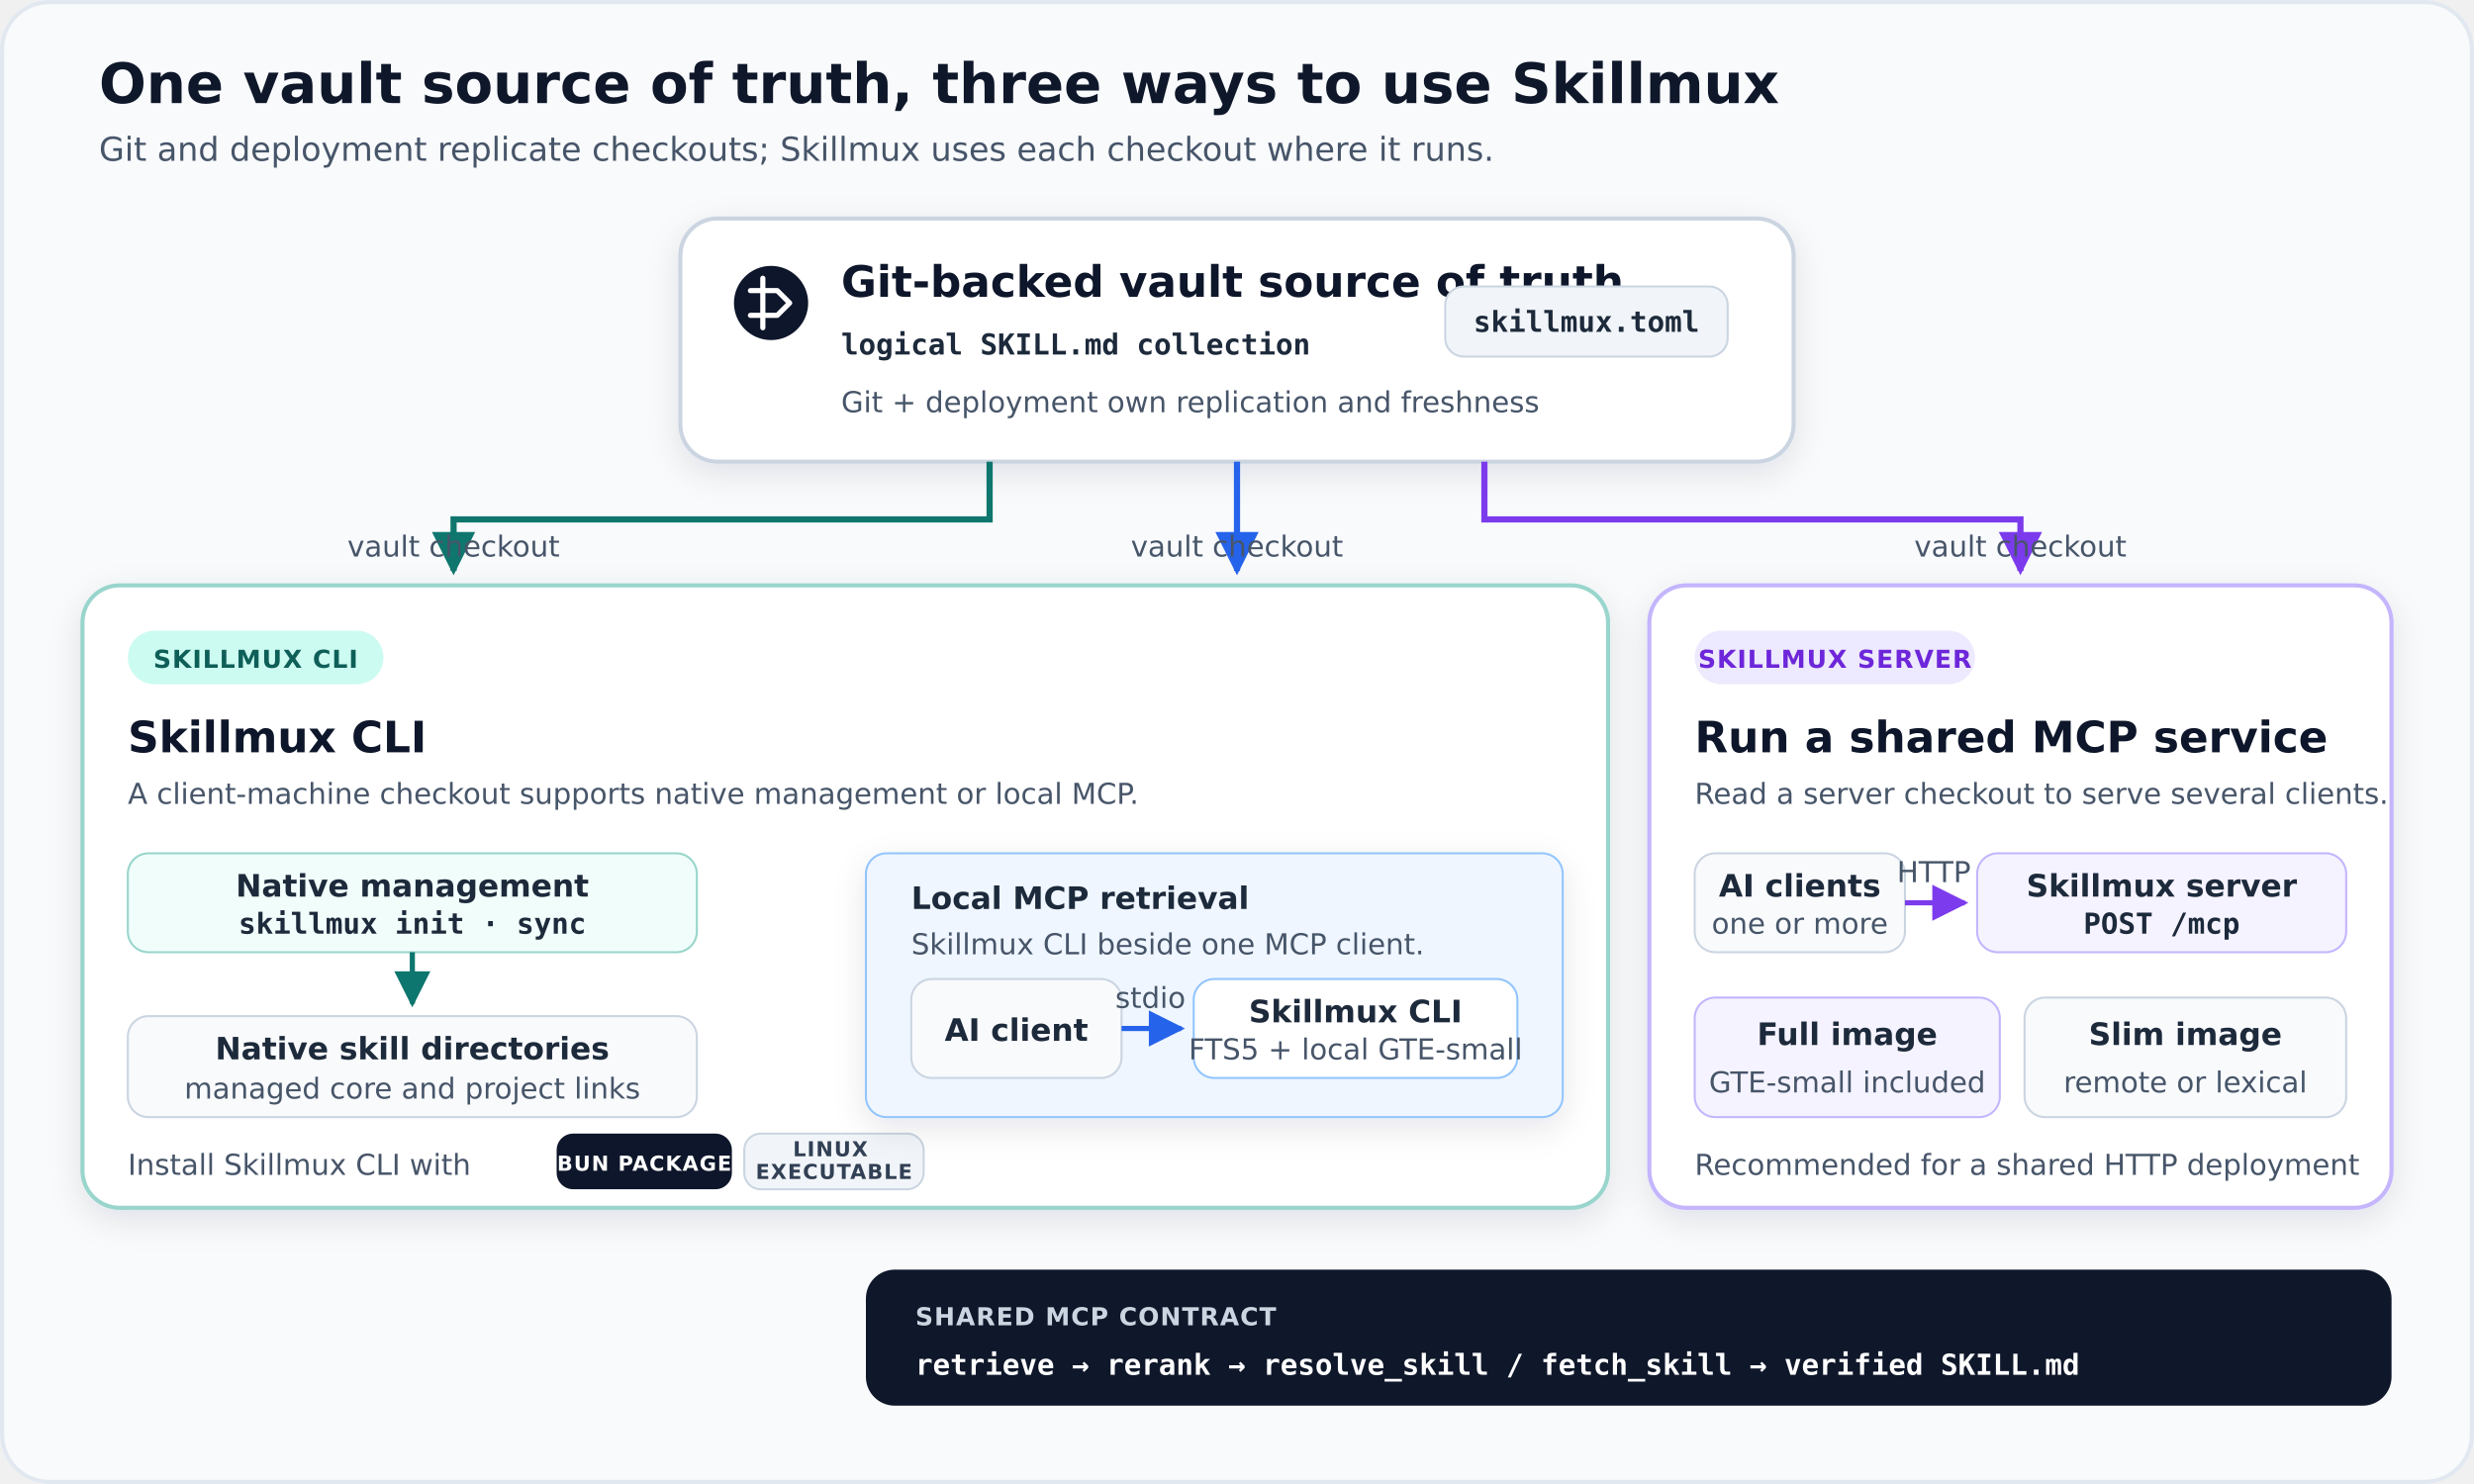
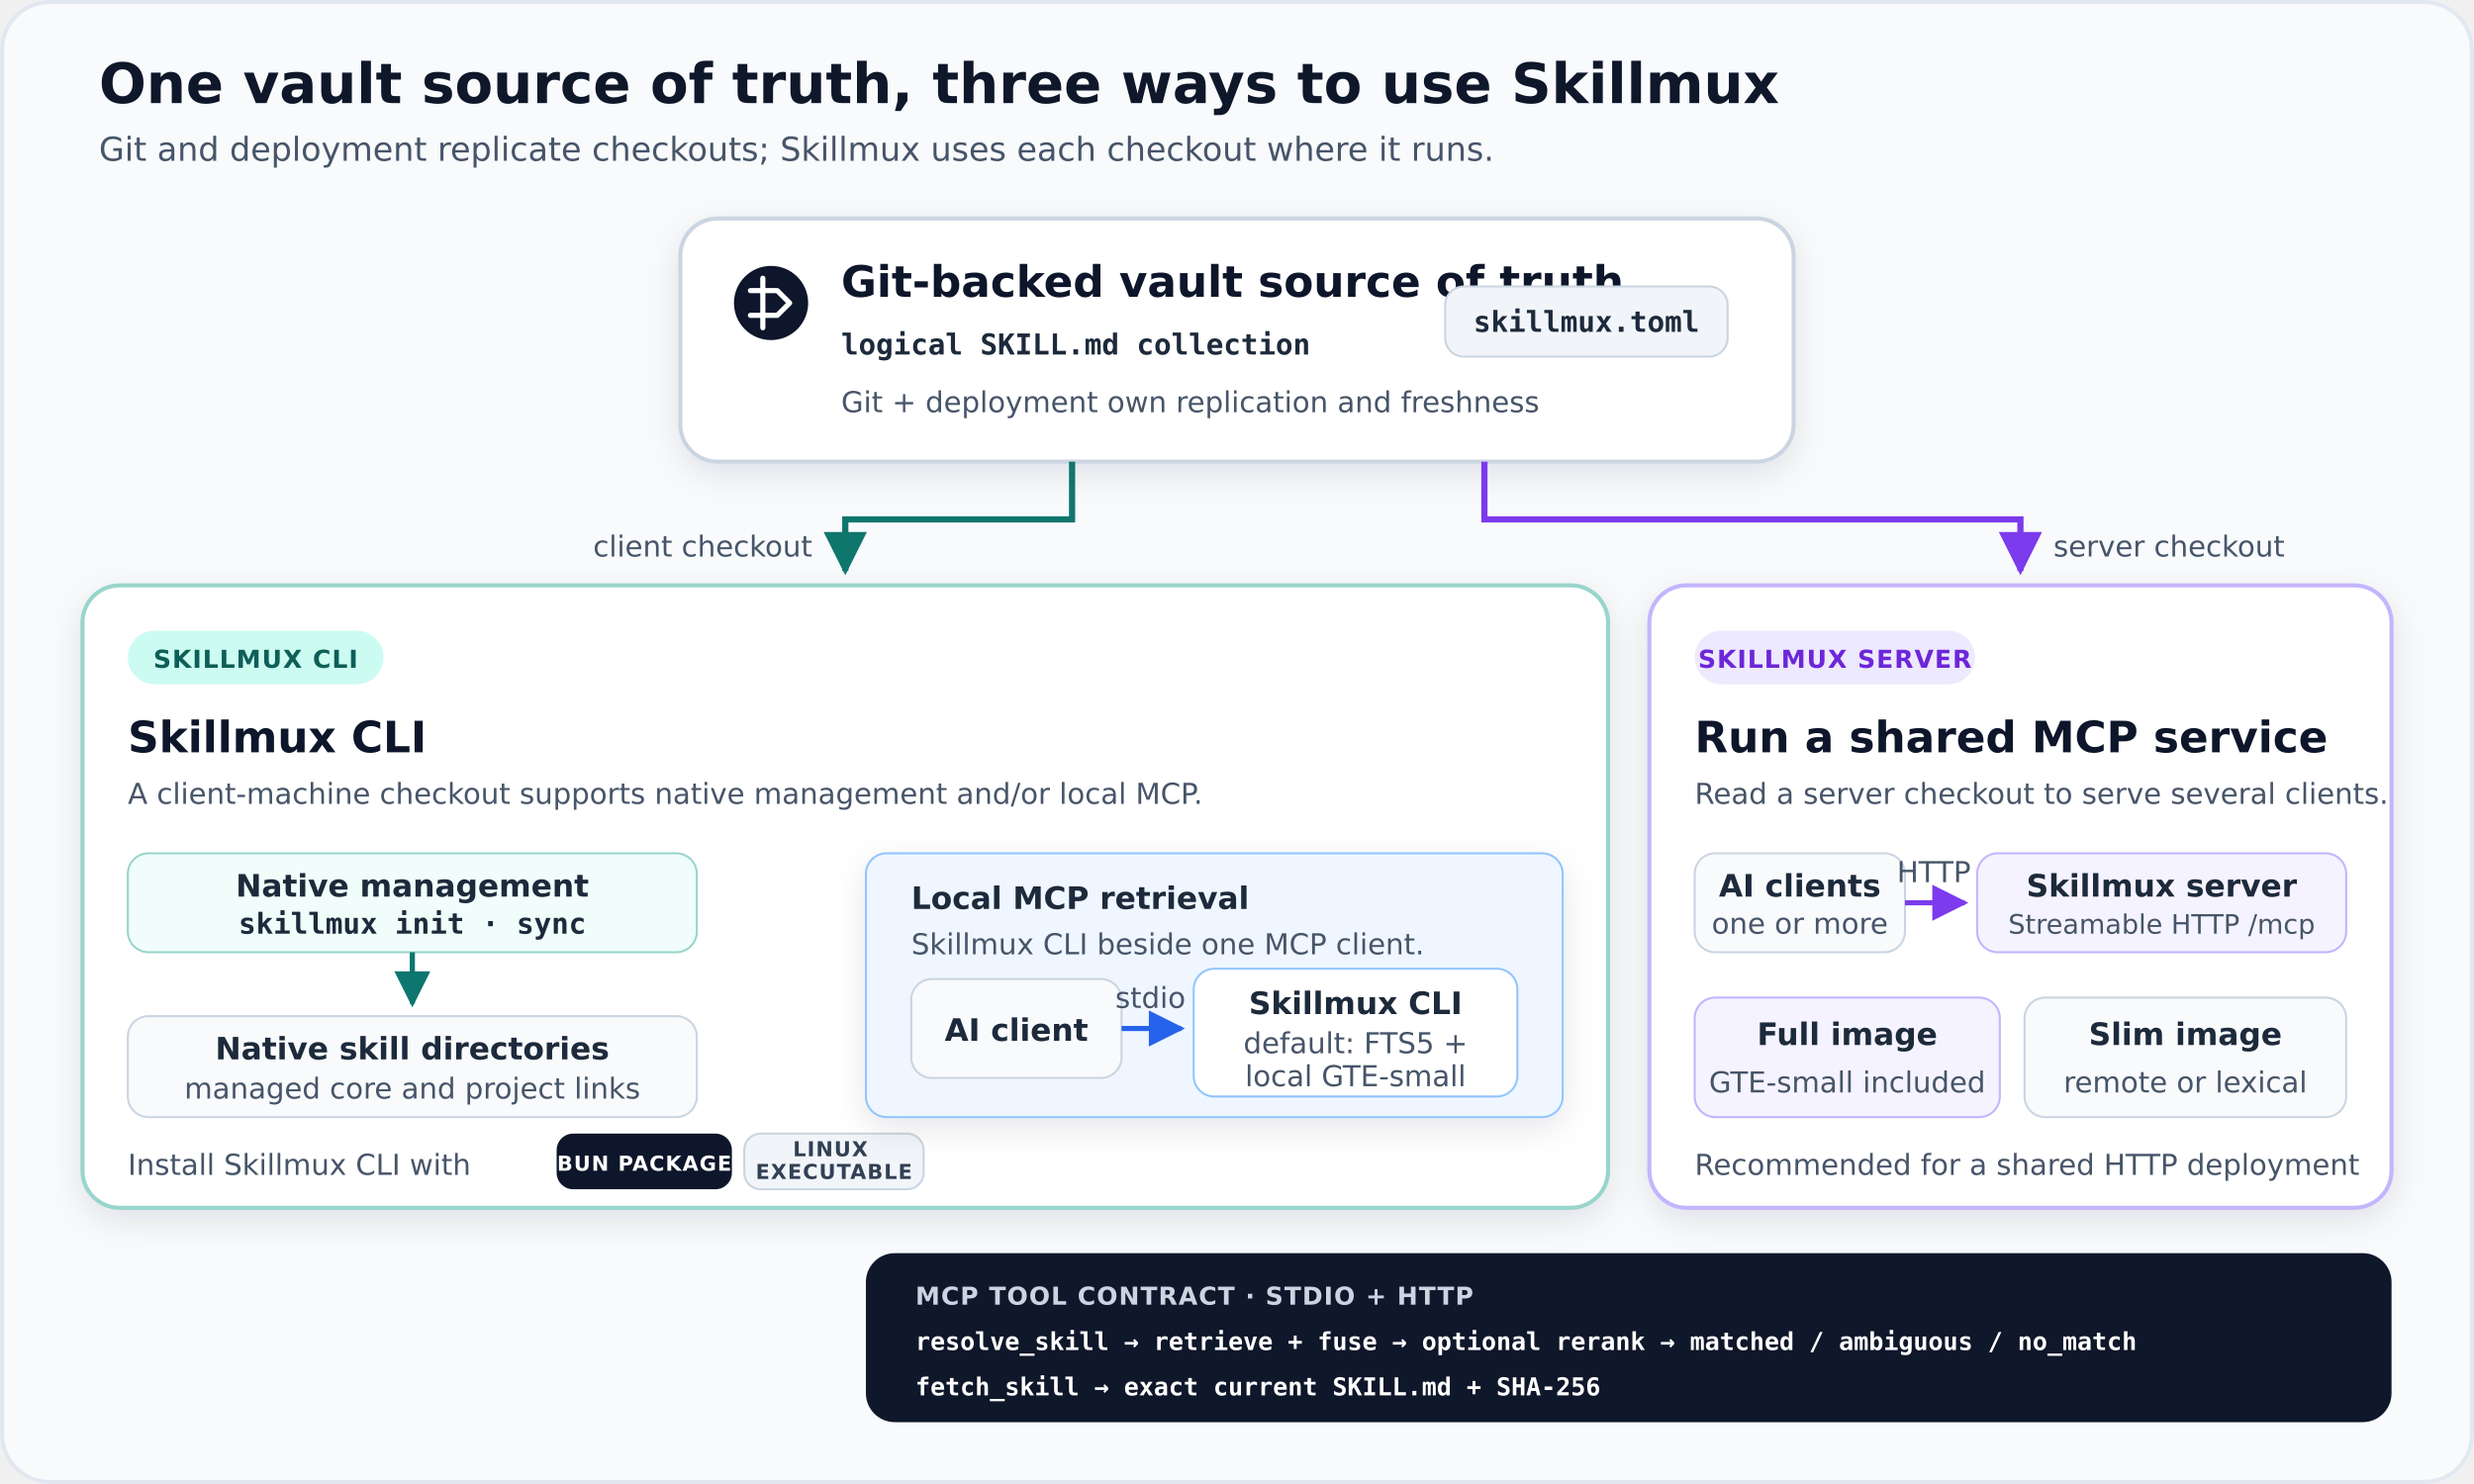
<svg xmlns="http://www.w3.org/2000/svg" viewBox="0 0 1200 720" role="img" aria-labelledby="title desc">
  <defs>
    <filter id="shadow" x="-15%" y="-15%" width="130%" height="140%">
      <feDropShadow dx="0" dy="5" stdDeviation="8" flood-color="#0f172a" flood-opacity="0.10" />
    </filter>
    <marker id="arrow-teal" viewBox="0 0 10 10" refX="9" refY="5" markerWidth="7" markerHeight="7" orient="auto">
      <path d="M0 0L10 5L0 10Z" fill="#0f766e" />
    </marker>
    <marker id="arrow-blue" viewBox="0 0 10 10" refX="9" refY="5" markerWidth="7" markerHeight="7" orient="auto">
      <path d="M0 0L10 5L0 10Z" fill="#2563eb" />
    </marker>
    <marker id="arrow-violet" viewBox="0 0 10 10" refX="9" refY="5" markerWidth="7" markerHeight="7" orient="auto">
      <path d="M0 0L10 5L0 10Z" fill="#7c3aed" />
    </marker>
    <style>
      text {
        font-family: "DejaVu Sans", Arial, sans-serif;
      }
      .title {
        font-size: 27px;
        font-weight: 750;
        fill: #0f172a;
      }
      .subtitle {
        font-size: 16px;
        font-weight: 400;
        fill: #475569;
      }
      .card-title {
        font-size: 21px;
        font-weight: 750;
        fill: #0f172a;
      }
      .label {
        font-size: 15px;
        font-weight: 650;
        fill: #1e293b;
      }
      .body {
        font-size: 14px;
        font-weight: 400;
        fill: #475569;
      }
      .mono {
        font-family: "DejaVu Sans Mono", Consolas, monospace;
        font-size: 14px;
        font-weight: 650;
        fill: #1e293b;
      }
      .mono-light {
        fill: #ffffff;
      }
      .chip {
        font-size: 12px;
        font-weight: 750;
        letter-spacing: .5px;
      }
    </style>
  </defs>
  <rect width="1200" height="720" rx="24" fill="#f8fafc" />
  <rect x="1" y="1" width="1198" height="718" rx="23" fill="none" stroke="#e2e8f0" stroke-width="2" />
  <text x="48" y="50" class="title">One vault source of truth, three ways to use Skillmux</text>
  <text x="48" y="78" class="subtitle">Git and deployment replicate checkouts; Skillmux uses each checkout where it runs.</text>
  <g filter="url(#shadow)">
    <rect x="330" y="106" width="540" height="118" rx="18" fill="#ffffff" stroke="#cbd5e1" stroke-width="2" />
    <circle cx="374" cy="147" r="18" fill="#0f172a" />
    <path d="M364 141H377L383 147L377 153H364M370 135V159" fill="none" stroke="#ffffff" stroke-width="2.5" stroke-linecap="round" stroke-linejoin="round" />
    <text x="408" y="144" class="card-title">Git-backed vault source of truth</text>
    <text x="408" y="172" class="mono">logical SKILL.md collection</text>
    <text x="408" y="200" class="body">Git + deployment own replication and freshness</text>
    <rect x="701" y="139" width="137" height="34" rx="9" fill="#f1f5f9" stroke="#cbd5e1" />
    <text x="769.5" y="161" text-anchor="middle" class="mono">skillmux.toml</text>
  </g>
-   <path d="M480 224V252H220V277" fill="none" stroke="#0f766e" stroke-width="3" marker-end="url(#arrow-teal)" />
-   <path d="M600 224V277" fill="none" stroke="#2563eb" stroke-width="3" marker-end="url(#arrow-blue)" />
+   <path d="M520 224V252H410V277" fill="none" stroke="#0f766e" stroke-width="3" marker-end="url(#arrow-teal)" />
  <path d="M720 224V252H980V277" fill="none" stroke="#7c3aed" stroke-width="3" marker-end="url(#arrow-violet)" />
-   <text x="220" y="270" text-anchor="middle" class="body">vault checkout</text>
-   <text x="600" y="270" text-anchor="middle" class="body">vault checkout</text>
-   <text x="980" y="270" text-anchor="middle" class="body">vault checkout</text>
+   <text x="394" y="270" text-anchor="end" class="body">client checkout</text>
+   <text x="996" y="270" text-anchor="start" class="body">server checkout</text>
  <g filter="url(#shadow)">
    <rect x="40" y="284" width="740" height="302" rx="18" fill="#ffffff" stroke="#99d5cc" stroke-width="2" />
    <rect x="62" y="306" width="124" height="26" rx="13" fill="#ccfbf1" />
    <text x="124" y="324" text-anchor="middle" class="chip" fill="#115e59">SKILLMUX CLI</text>
    <text x="62" y="365" class="card-title">Skillmux CLI</text>
-     <text x="62" y="390" class="body">A client-machine checkout supports native management or local MCP.</text>
+     <text x="62" y="390" class="body">A client-machine checkout supports native management and/or local MCP.</text>
    <rect x="62" y="414" width="276" height="48" rx="10" fill="#f0fdfa" stroke="#99d5cc" />
    <text x="200" y="435" text-anchor="middle" class="label">Native management</text>
    <text x="200" y="453" text-anchor="middle" class="mono">skillmux init · sync</text>
    <path d="M200 462V487" fill="none" stroke="#0f766e" stroke-width="2.5" marker-end="url(#arrow-teal)" />
    <rect x="62" y="493" width="276" height="49" rx="10" fill="#f8fafc" stroke="#cbd5e1" />
    <text x="200" y="514" text-anchor="middle" class="label">Native skill directories</text>
    <text x="200" y="533" text-anchor="middle" class="body">managed core and project links</text>
    <text x="62" y="570" class="body">Install Skillmux CLI with</text>
    <rect x="270" y="550" width="85" height="27" rx="8" fill="#0f172a" />
    <text x="312.5" y="568" text-anchor="middle" class="chip" style="font-size: 10px" fill="#ffffff">BUN PACKAGE</text>
    <rect x="361" y="550" width="87" height="27" rx="8" fill="#f1f5f9" stroke="#cbd5e1" />
    <text x="404.5" y="561" text-anchor="middle" class="chip" style="font-size: 10px" fill="#334155">
      <tspan x="404.5">LINUX</tspan>
      <tspan x="404.5" dy="11">EXECUTABLE</tspan>
    </text>
  </g>
  <g filter="url(#shadow)">
    <rect x="420" y="414" width="338" height="128" rx="10" fill="#eff6ff" stroke="#93c5fd" />
    <text x="442" y="441" class="label">Local MCP retrieval</text>
    <text x="442" y="463" class="body">Skillmux CLI beside one MCP client.</text>
    <rect x="442" y="475" width="102" height="48" rx="10" fill="#f8fafc" stroke="#cbd5e1" />
    <text x="493" y="505" text-anchor="middle" class="label">AI client</text>
    <path d="M544 499H573" fill="none" stroke="#2563eb" stroke-width="2.5" marker-end="url(#arrow-blue)" />
    <text x="558" y="489" text-anchor="middle" class="body">stdio</text>
-     <rect x="579" y="475" width="157" height="48" rx="10" fill="#ffffff" stroke="#93c5fd" />
-     <text x="657.5" y="496" text-anchor="middle" class="label">Skillmux CLI</text>
-     <text x="657.5" y="514" text-anchor="middle" class="body">FTS5 + local GTE-small</text>
+     <rect x="579" y="470" width="157" height="62" rx="10" fill="#ffffff" stroke="#93c5fd" />
+     <text x="657.5" y="492" text-anchor="middle" class="label">Skillmux CLI</text>
+     <text x="657.5" y="511" text-anchor="middle" class="body">default: FTS5 +</text>
+     <text x="657.5" y="527" text-anchor="middle" class="body">local GTE-small</text>
  </g>
  <g filter="url(#shadow)">
    <rect x="800" y="284" width="360" height="302" rx="18" fill="#ffffff" stroke="#c4b5fd" stroke-width="2" />
    <rect x="822" y="306" width="136" height="26" rx="13" fill="#ede9fe" />
    <text x="890" y="324" text-anchor="middle" class="chip" fill="#6d28d9">SKILLMUX SERVER</text>
    <text x="822" y="365" class="card-title">Run a shared MCP service</text>
    <text x="822" y="390" class="body">Read a server checkout to serve several clients.</text>
    <rect x="822" y="414" width="102" height="48" rx="10" fill="#f8fafc" stroke="#cbd5e1" />
    <text x="873" y="435" text-anchor="middle" class="label">AI clients</text>
    <text x="873" y="453" text-anchor="middle" class="body">one or more</text>
    <path d="M924 438H953" fill="none" stroke="#7c3aed" stroke-width="2.5" marker-end="url(#arrow-violet)" />
    <text x="938" y="428" text-anchor="middle" class="body">HTTP</text>
    <rect x="959" y="414" width="179" height="48" rx="10" fill="#f5f3ff" stroke="#c4b5fd" />
    <text x="1048.5" y="435" text-anchor="middle" class="label">Skillmux server</text>
-     <text x="1048.5" y="453" text-anchor="middle" class="mono">POST /mcp</text>
+     <text x="1048.5" y="453" text-anchor="middle" class="body" style="font-size: 13px">Streamable HTTP /mcp</text>
    <rect x="822" y="484" width="148" height="58" rx="10" fill="#f5f3ff" stroke="#c4b5fd" />
    <text x="896" y="507" text-anchor="middle" class="label">Full image</text>
    <text x="896" y="530" text-anchor="middle" class="body">GTE-small included</text>
    <rect x="982" y="484" width="156" height="58" rx="10" fill="#f8fafc" stroke="#cbd5e1" />
    <text x="1060" y="507" text-anchor="middle" class="label">Slim image</text>
    <text x="1060" y="530" text-anchor="middle" class="body">remote or lexical</text>
    <text x="822" y="570" class="body">Recommended for a shared HTTP deployment</text>
  </g>
-   <rect x="420" y="616" width="740" height="66" rx="14" fill="#0f172a" />
-   <text x="444" y="643" class="chip" fill="#cbd5e1">SHARED MCP CONTRACT</text>
-   <text x="444" y="667" class="mono mono-light">retrieve → rerank → resolve_skill / fetch_skill → verified SKILL.md</text>
+   <rect x="420" y="608" width="740" height="82" rx="14" fill="#0f172a" />
+   <text x="444" y="633" class="chip" fill="#cbd5e1">MCP TOOL CONTRACT · STDIO + HTTP</text>
+   <text x="444" y="655" class="mono mono-light" style="font-size: 12px">resolve_skill → retrieve + fuse → optional rerank → matched / ambiguous / no_match</text>
+   <text x="444" y="677" class="mono mono-light" style="font-size: 12px">fetch_skill → exact current SKILL.md + SHA-256</text>
</svg>
